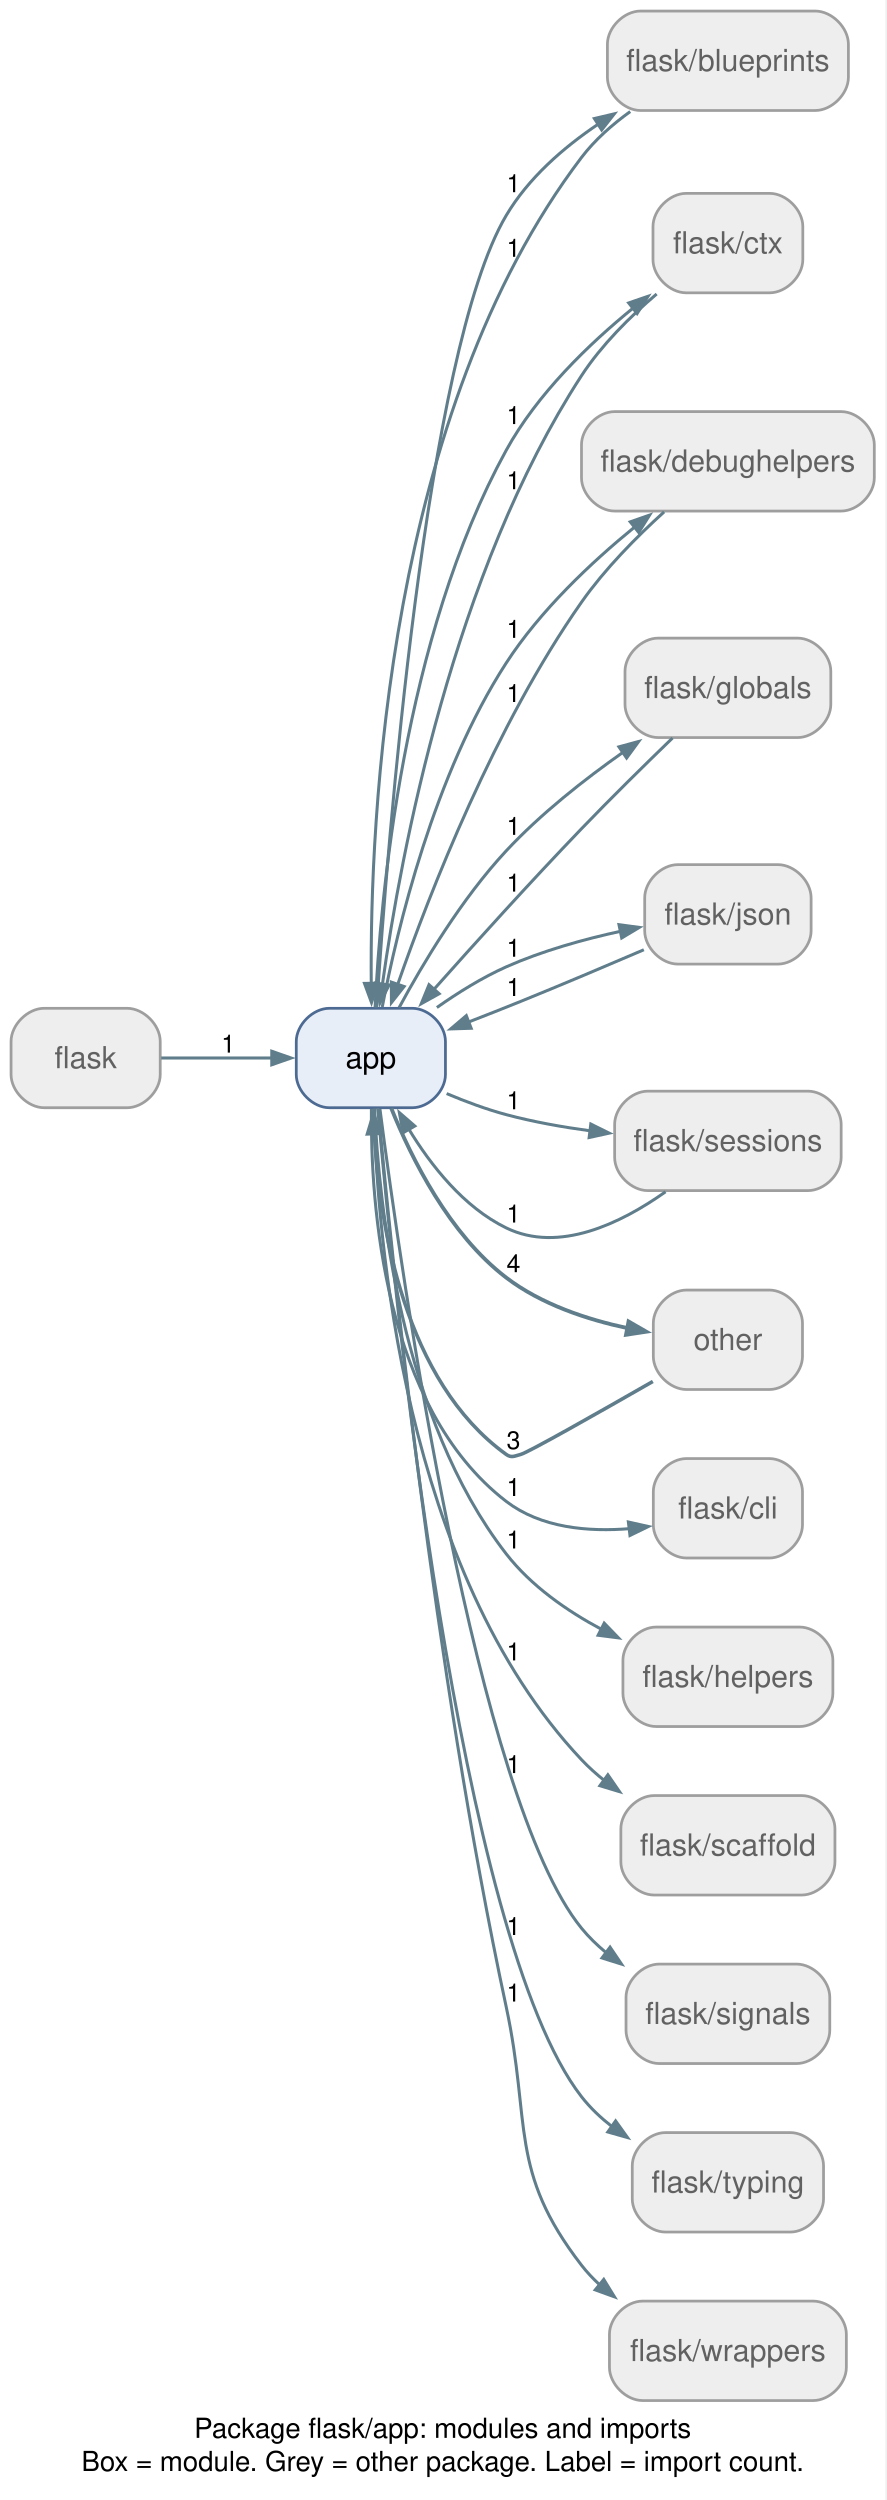
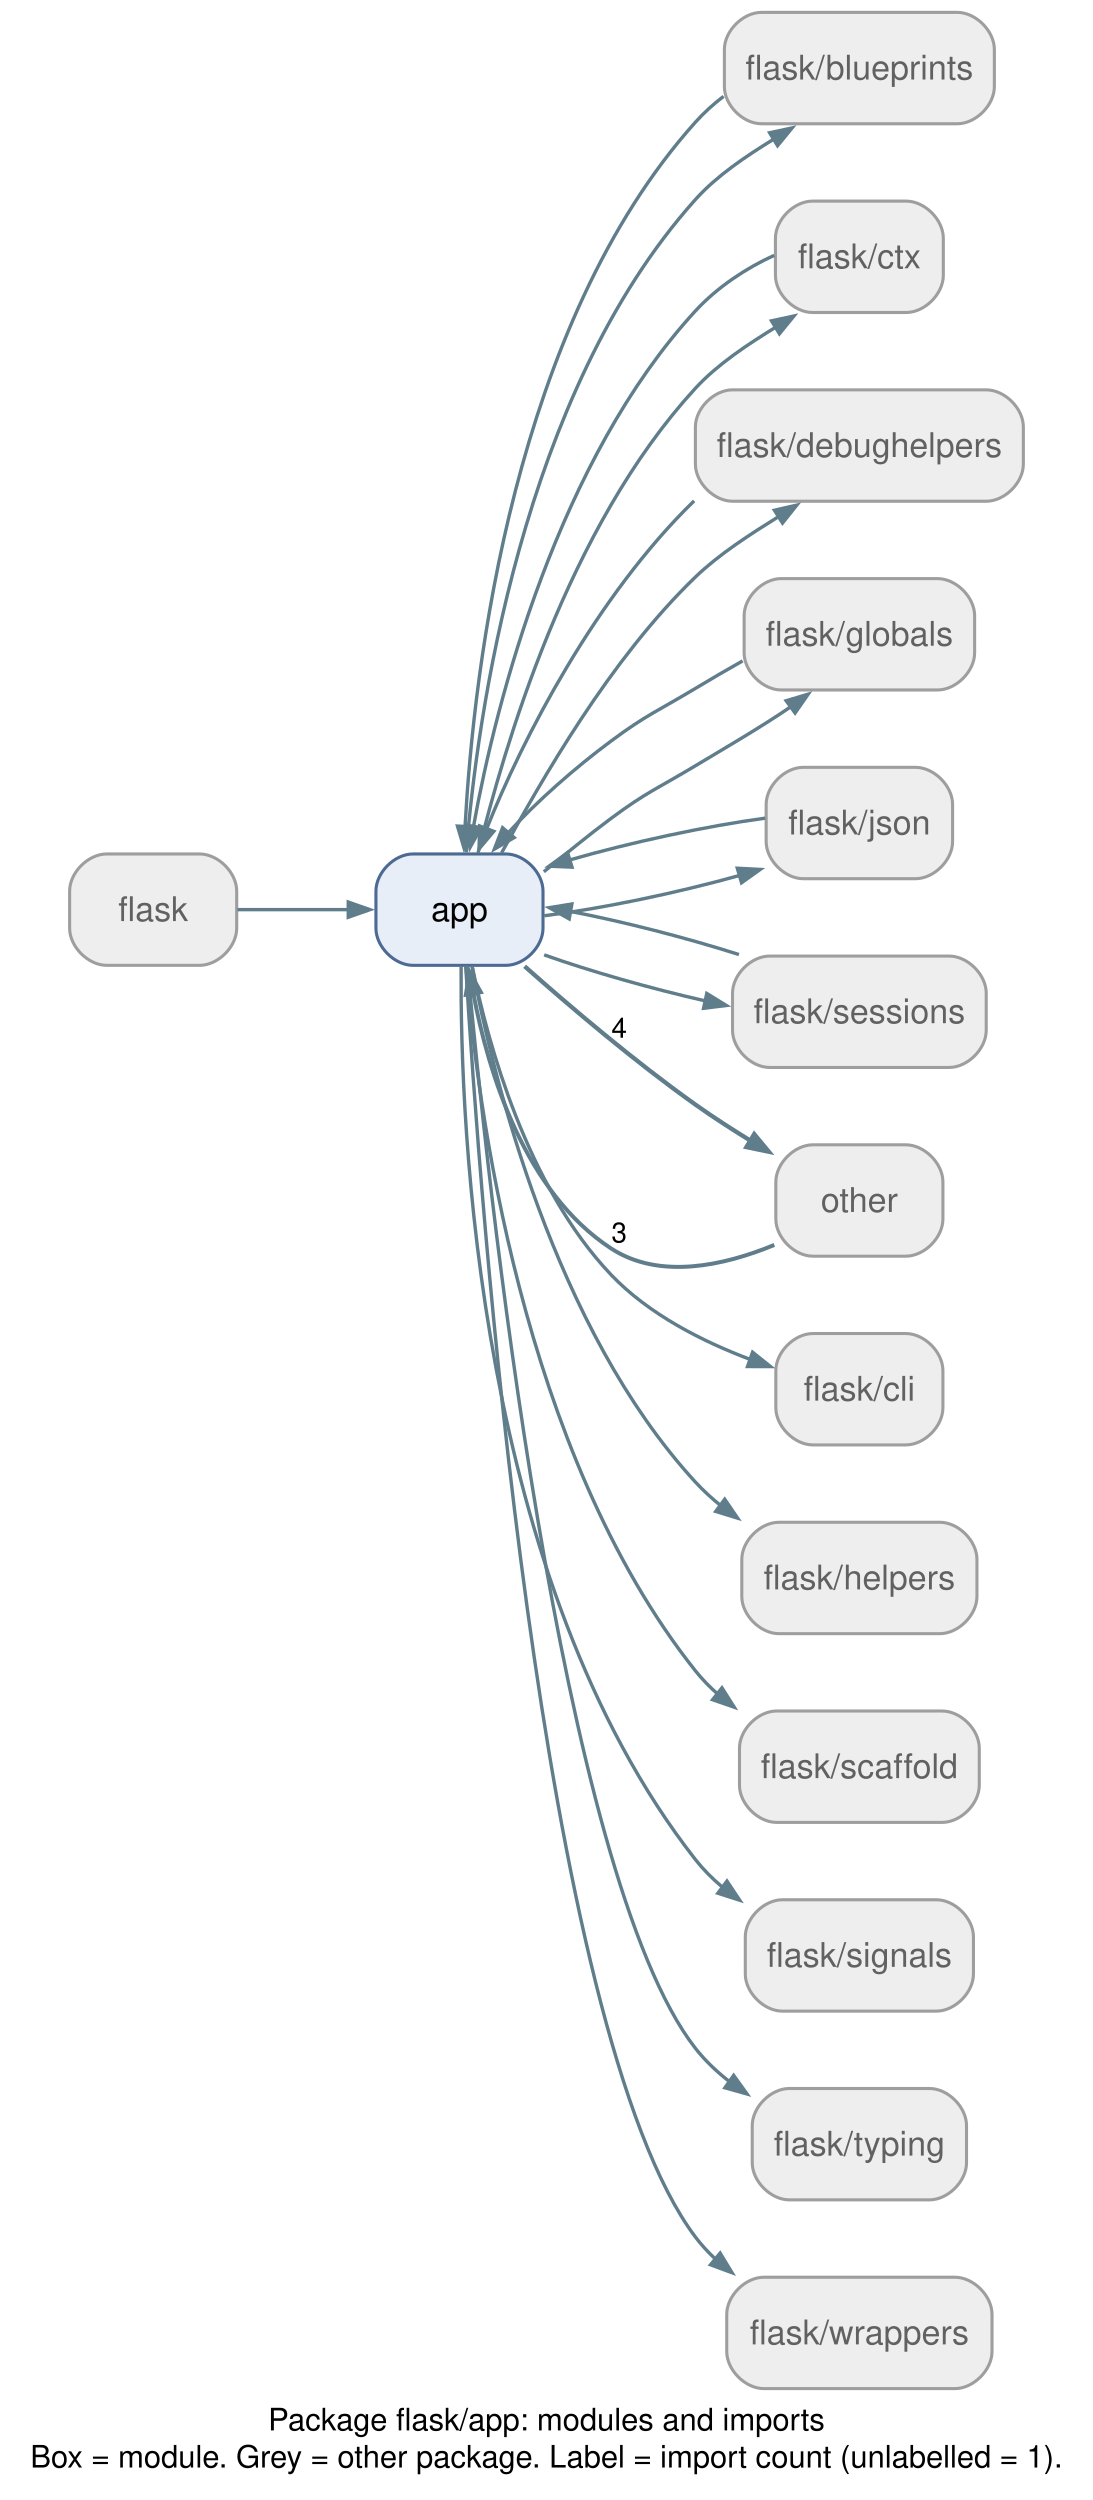
- <svg xmlns="http://www.w3.org/2000/svg" xmlns:xlink="http://www.w3.org/1999/xlink" width="321pt" height="905pt" viewBox="0.00 0.00 321.00 905.00">
-   <g id="graph0" class="graph" transform="scale(1 1) rotate(0) translate(4 901)">
-     <polygon fill="white" stroke="none" points="-4,4 -4,-901 316.5,-901 316.5,4 -4,4" />
-     <text xml:space="preserve" text-anchor="middle" x="156.25" y="-18.5" font-family="Helvetica,sans-Serif" font-size="10.00">Package flask/app: modules and imports</text>
-     <text xml:space="preserve" text-anchor="middle" x="156.25" y="-6.5" font-family="Helvetica,sans-Serif" font-size="10.00">Box = module. Grey = other package. Label = import count.</text>
+ <svg xmlns="http://www.w3.org/2000/svg" xmlns:xlink="http://www.w3.org/1999/xlink" width="353pt" height="808pt" viewBox="0.00 0.00 353.00 808.00">
+   <g id="graph0" class="graph" transform="scale(1 1) rotate(0) translate(4 804)">
+     <polygon fill="white" stroke="none" points="-4,4 -4,-804 349.25,-804 349.25,4 -4,4" />
+     <text xml:space="preserve" text-anchor="middle" x="172.62" y="-18.5" font-family="Helvetica,sans-Serif" font-size="10.00">Package flask/app: modules and imports</text>
+     <text xml:space="preserve" text-anchor="middle" x="172.62" y="-6.5" font-family="Helvetica,sans-Serif" font-size="10.00">Box = module. Grey = other package. Label = import count (unlabelled = 1).</text>
    <g id="node1" class="node">
      <g id="a_node1">
        <a xlink:title="ext::flask">
-           <path fill="#eeeeee" stroke="#9e9e9e" d="M42,-536C42,-536 12,-536 12,-536 6,-536 0,-530 0,-524 0,-524 0,-512 0,-512 0,-506 6,-500 12,-500 12,-500 42,-500 42,-500 48,-500 54,-506 54,-512 54,-512 54,-524 54,-524 54,-530 48,-536 42,-536" />
-           <text xml:space="preserve" text-anchor="middle" x="27" y="-514.3" font-family="Helvetica,sans-Serif" font-size="11.00" fill="#616161">flask</text>
+           <path fill="#eeeeee" stroke="#9e9e9e" d="M60.5,-528C60.5,-528 30.5,-528 30.5,-528 24.5,-528 18.5,-522 18.5,-516 18.5,-516 18.5,-504 18.5,-504 18.5,-498 24.5,-492 30.5,-492 30.5,-492 60.5,-492 60.5,-492 66.5,-492 72.5,-498 72.5,-504 72.5,-504 72.5,-516 72.5,-516 72.5,-522 66.5,-528 60.5,-528" />
+           <text xml:space="preserve" text-anchor="middle" x="45.5" y="-506.3" font-family="Helvetica,sans-Serif" font-size="11.00" fill="#616161">flask</text>
        </a>
      </g>
    </g>
    <g id="node15" class="node">
      <g id="a_node15">
        <a xlink:title="flask.app">
-           <path fill="#e8eef7" stroke="#4c6a92" d="M145.25,-536C145.25,-536 115.25,-536 115.25,-536 109.25,-536 103.25,-530 103.25,-524 103.25,-524 103.25,-512 103.25,-512 103.25,-506 109.25,-500 115.25,-500 115.25,-500 145.25,-500 145.25,-500 151.25,-500 157.25,-506 157.25,-512 157.25,-512 157.25,-524 157.25,-524 157.25,-530 151.25,-536 145.25,-536" />
-           <text xml:space="preserve" text-anchor="middle" x="130.25" y="-514.3" font-family="Helvetica,sans-Serif" font-size="11.00">app</text>
+           <path fill="#e8eef7" stroke="#4c6a92" d="M159.5,-528C159.5,-528 129.5,-528 129.5,-528 123.5,-528 117.5,-522 117.5,-516 117.5,-516 117.5,-504 117.5,-504 117.5,-498 123.5,-492 129.5,-492 129.5,-492 159.5,-492 159.5,-492 165.5,-492 171.5,-498 171.5,-504 171.5,-504 171.5,-516 171.5,-516 171.5,-522 165.5,-528 159.5,-528" />
+           <text xml:space="preserve" text-anchor="middle" x="144.5" y="-506.3" font-family="Helvetica,sans-Serif" font-size="11.00">app</text>
        </a>
      </g>
    </g>
    <g id="edge1" class="edge">
-       <path fill="none" stroke="#607d8b" stroke-width="1.1" d="M54.34,-518C66.64,-518 81.46,-518 94.65,-518" />
-       <polygon fill="#607d8b" stroke="#607d8b" stroke-width="1.1" points="94.38,-520.45 101.38,-518 94.38,-515.55 94.38,-520.45" />
-       <text xml:space="preserve" text-anchor="middle" x="78.62" y="-519.95" font-family="Helvetica,sans-Serif" font-size="9.00">1</text>
+       <path fill="none" stroke="#607d8b" stroke-width="1.1" d="M72.75,-510C83.86,-510 96.95,-510 108.84,-510" />
+       <polygon fill="#607d8b" stroke="#607d8b" stroke-width="1.1" points="108.56,-512.45 115.56,-510 108.56,-507.55 108.56,-512.45" />
    </g>
    <g id="node2" class="node">
      <g id="a_node2">
        <a xlink:title="ext::flask/blueprints">
-           <path fill="#eeeeee" stroke="#9e9e9e" d="M291.12,-897C291.12,-897 227.88,-897 227.88,-897 221.88,-897 215.88,-891 215.88,-885 215.88,-885 215.88,-873 215.88,-873 215.88,-867 221.88,-861 227.88,-861 227.88,-861 291.12,-861 291.12,-861 297.12,-861 303.12,-867 303.12,-873 303.12,-873 303.12,-885 303.12,-885 303.12,-891 297.12,-897 291.12,-897" />
-           <text xml:space="preserve" text-anchor="middle" x="259.5" y="-875.3" font-family="Helvetica,sans-Serif" font-size="11.00" fill="#616161">flask/blueprints</text>
+           <path fill="#eeeeee" stroke="#9e9e9e" d="M305.38,-800C305.38,-800 242.12,-800 242.12,-800 236.12,-800 230.12,-794 230.12,-788 230.12,-788 230.12,-776 230.12,-776 230.12,-770 236.12,-764 242.12,-764 242.12,-764 305.38,-764 305.38,-764 311.38,-764 317.38,-770 317.38,-776 317.38,-776 317.38,-788 317.38,-788 317.38,-794 311.38,-800 305.38,-800" />
+           <text xml:space="preserve" text-anchor="middle" x="273.75" y="-778.3" font-family="Helvetica,sans-Serif" font-size="11.00" fill="#616161">flask/blueprints</text>
        </a>
      </g>
    </g>
    <g id="edge2" class="edge">
-       <path fill="none" stroke="#607d8b" stroke-width="1.1" d="M224.14,-860.61C217.6,-855.89 211.31,-850.33 206.5,-844 136.32,-751.61 129.85,-604.93 130.39,-544.92" />
-       <polygon fill="#607d8b" stroke="#607d8b" stroke-width="1.1" points="132.84,-545.09 130.49,-538.05 127.94,-545.01 132.84,-545.09" />
-       <text xml:space="preserve" text-anchor="middle" x="181.88" y="-808.05" font-family="Helvetica,sans-Serif" font-size="9.00">1</text>
+       <path fill="none" stroke="#607d8b" stroke-width="1.1" d="M229.85,-772.86C226.56,-770.33 223.46,-767.53 220.75,-764.5 162.02,-698.98 149.13,-588.14 146.3,-536.81" />
+       <polygon fill="#607d8b" stroke="#607d8b" stroke-width="1.1" points="148.75,-536.77 145.97,-529.9 143.85,-537.01 148.75,-536.77" />
    </g>
    <g id="node3" class="node">
      <g id="a_node3">
        <a xlink:title="ext::flask/cli">
-           <path fill="#eeeeee" stroke="#9e9e9e" d="M274.5,-373C274.5,-373 244.5,-373 244.5,-373 238.5,-373 232.5,-367 232.5,-361 232.5,-361 232.5,-349 232.5,-349 232.5,-343 238.5,-337 244.5,-337 244.5,-337 274.5,-337 274.5,-337 280.5,-337 286.5,-343 286.5,-349 286.5,-349 286.5,-361 286.5,-361 286.5,-367 280.5,-373 274.5,-373" />
-           <text xml:space="preserve" text-anchor="middle" x="259.5" y="-351.3" font-family="Helvetica,sans-Serif" font-size="11.00" fill="#616161">flask/cli</text>
+           <path fill="#eeeeee" stroke="#9e9e9e" d="M288.75,-373C288.75,-373 258.75,-373 258.75,-373 252.75,-373 246.75,-367 246.75,-361 246.75,-361 246.75,-349 246.75,-349 246.75,-343 252.75,-337 258.75,-337 258.75,-337 288.75,-337 288.75,-337 294.75,-337 300.75,-343 300.75,-349 300.75,-349 300.75,-361 300.75,-361 300.75,-367 294.75,-373 288.75,-373" />
+           <text xml:space="preserve" text-anchor="middle" x="273.75" y="-351.3" font-family="Helvetica,sans-Serif" font-size="11.00" fill="#616161">flask/cli</text>
        </a>
      </g>
    </g>
    <g id="node4" class="node">
      <g id="a_node4">
        <a xlink:title="ext::flask/ctx">
-           <path fill="#eeeeee" stroke="#9e9e9e" d="M274.62,-831C274.62,-831 244.38,-831 244.38,-831 238.38,-831 232.38,-825 232.38,-819 232.38,-819 232.38,-807 232.38,-807 232.38,-801 238.38,-795 244.38,-795 244.38,-795 274.62,-795 274.62,-795 280.62,-795 286.62,-801 286.62,-807 286.62,-807 286.62,-819 286.62,-819 286.62,-825 280.62,-831 274.62,-831" />
-           <text xml:space="preserve" text-anchor="middle" x="259.5" y="-809.3" font-family="Helvetica,sans-Serif" font-size="11.00" fill="#616161">flask/ctx</text>
+           <path fill="#eeeeee" stroke="#9e9e9e" d="M288.88,-739C288.88,-739 258.62,-739 258.62,-739 252.62,-739 246.62,-733 246.62,-727 246.62,-727 246.62,-715 246.62,-715 246.62,-709 252.62,-703 258.62,-703 258.62,-703 288.88,-703 288.88,-703 294.88,-703 300.88,-709 300.88,-715 300.88,-715 300.88,-727 300.88,-727 300.88,-733 294.88,-739 288.88,-739" />
+           <text xml:space="preserve" text-anchor="middle" x="273.75" y="-717.3" font-family="Helvetica,sans-Serif" font-size="11.00" fill="#616161">flask/ctx</text>
        </a>
      </g>
    </g>
    <g id="edge3" class="edge">
-       <path fill="none" stroke="#607d8b" stroke-width="1.1" d="M233.71,-794.57C224.12,-786.4 213.74,-776.12 206.5,-765 160.11,-693.7 141.14,-592.38 134.44,-544.72" />
-       <polygon fill="#607d8b" stroke="#607d8b" stroke-width="1.1" points="136.87,-544.46 133.51,-537.85 132.02,-545.12 136.87,-544.46" />
-       <text xml:space="preserve" text-anchor="middle" x="181.88" y="-723.9" font-family="Helvetica,sans-Serif" font-size="9.00">1</text>
+       <path fill="none" stroke="#607d8b" stroke-width="1.1" d="M246.21,-721.46C237.28,-717.43 227.8,-711.17 220.75,-703.5 176.66,-655.53 156.43,-578.08 149.03,-536.84" />
+       <polygon fill="#607d8b" stroke="#607d8b" stroke-width="1.1" points="151.46,-536.51 147.88,-530.02 146.63,-537.33 151.46,-536.51" />
    </g>
    <g id="node5" class="node">
      <g id="a_node5">
        <a xlink:title="ext::flask/debughelpers">
-           <path fill="#eeeeee" stroke="#9e9e9e" d="M300.5,-752C300.5,-752 218.5,-752 218.5,-752 212.5,-752 206.5,-746 206.5,-740 206.5,-740 206.5,-728 206.5,-728 206.5,-722 212.5,-716 218.5,-716 218.5,-716 300.5,-716 300.5,-716 306.5,-716 312.5,-722 312.5,-728 312.5,-728 312.5,-740 312.5,-740 312.5,-746 306.5,-752 300.5,-752" />
-           <text xml:space="preserve" text-anchor="middle" x="259.5" y="-730.3" font-family="Helvetica,sans-Serif" font-size="11.00" fill="#616161">flask/debughelpers</text>
+           <path fill="#eeeeee" stroke="#9e9e9e" d="M314.75,-678C314.75,-678 232.75,-678 232.75,-678 226.75,-678 220.75,-672 220.75,-666 220.75,-666 220.75,-654 220.75,-654 220.75,-648 226.75,-642 232.75,-642 232.75,-642 314.75,-642 314.75,-642 320.75,-642 326.75,-648 326.75,-654 326.75,-654 326.75,-666 326.75,-666 326.75,-672 320.75,-678 314.75,-678" />
+           <text xml:space="preserve" text-anchor="middle" x="273.75" y="-656.3" font-family="Helvetica,sans-Serif" font-size="11.00" fill="#616161">flask/debughelpers</text>
        </a>
      </g>
    </g>
    <g id="edge4" class="edge">
-       <path fill="none" stroke="#607d8b" stroke-width="1.1" d="M236.41,-715.7C226.39,-706.61 214.92,-695.01 206.5,-683 175.17,-638.32 151.77,-578.51 139.93,-544.54" />
-       <polygon fill="#607d8b" stroke="#607d8b" stroke-width="1.1" points="142.29,-543.88 137.7,-538.06 137.66,-545.47 142.29,-543.88" />
-       <text xml:space="preserve" text-anchor="middle" x="181.88" y="-646.87" font-family="Helvetica,sans-Serif" font-size="9.00">1</text>
+       <path fill="none" stroke="#607d8b" stroke-width="1.1" d="M220.34,-642.11C188.81,-611.52 164.78,-565.21 153.18,-535.86" />
+       <polygon fill="#607d8b" stroke="#607d8b" stroke-width="1.1" points="155.59,-535.31 150.83,-529.62 151.01,-537.04 155.59,-535.31" />
    </g>
    <g id="node6" class="node">
      <g id="a_node6">
        <a xlink:title="ext::flask/globals">
-           <path fill="#eeeeee" stroke="#9e9e9e" d="M284.75,-670C284.75,-670 234.25,-670 234.25,-670 228.25,-670 222.25,-664 222.25,-658 222.25,-658 222.25,-646 222.25,-646 222.25,-640 228.25,-634 234.25,-634 234.25,-634 284.75,-634 284.75,-634 290.75,-634 296.75,-640 296.75,-646 296.75,-646 296.75,-658 296.75,-658 296.75,-664 290.75,-670 284.75,-670" />
-           <text xml:space="preserve" text-anchor="middle" x="259.5" y="-648.3" font-family="Helvetica,sans-Serif" font-size="11.00" fill="#616161">flask/globals</text>
+           <path fill="#eeeeee" stroke="#9e9e9e" d="M299,-617C299,-617 248.5,-617 248.5,-617 242.5,-617 236.5,-611 236.5,-605 236.5,-605 236.5,-593 236.5,-593 236.5,-587 242.5,-581 248.5,-581 248.5,-581 299,-581 299,-581 305,-581 311,-587 311,-593 311,-593 311,-605 311,-605 311,-611 305,-617 299,-617" />
+           <text xml:space="preserve" text-anchor="middle" x="273.75" y="-595.3" font-family="Helvetica,sans-Serif" font-size="11.00" fill="#616161">flask/globals</text>
        </a>
      </g>
    </g>
    <g id="edge5" class="edge">
-       <path fill="none" stroke="#607d8b" stroke-width="1.1" d="M239.46,-633.85C229.5,-624.22 217.19,-612.12 206.5,-601 188.05,-581.81 167.83,-559.43 152.99,-542.74" />
-       <polygon fill="#607d8b" stroke="#607d8b" stroke-width="1.1" points="154.97,-541.27 148.49,-537.66 151.3,-544.53 154.97,-541.27" />
-       <text xml:space="preserve" text-anchor="middle" x="181.88" y="-578.25" font-family="Helvetica,sans-Serif" font-size="9.00">1</text>
+       <path fill="none" stroke="#607d8b" stroke-width="1.1" d="M236.01,-590.39C230.87,-587.52 225.67,-584.45 220.75,-581.5 208.51,-574.15 204.96,-573.01 193.5,-564.5 181.83,-555.84 169.51,-545.02 160.27,-534.85" />
+       <polygon fill="#607d8b" stroke="#607d8b" stroke-width="1.1" points="162.17,-533.29 155.76,-529.55 158.44,-536.47 162.17,-533.29" />
    </g>
    <g id="node7" class="node">
      <g id="a_node7">
        <a xlink:title="ext::flask/helpers">
-           <path fill="#eeeeee" stroke="#9e9e9e" d="M285.5,-312C285.5,-312 233.5,-312 233.5,-312 227.5,-312 221.5,-306 221.5,-300 221.5,-300 221.5,-288 221.5,-288 221.5,-282 227.5,-276 233.5,-276 233.5,-276 285.5,-276 285.5,-276 291.5,-276 297.5,-282 297.5,-288 297.5,-288 297.5,-300 297.5,-300 297.5,-306 291.5,-312 285.5,-312" />
-           <text xml:space="preserve" text-anchor="middle" x="259.5" y="-290.3" font-family="Helvetica,sans-Serif" font-size="11.00" fill="#616161">flask/helpers</text>
+           <path fill="#eeeeee" stroke="#9e9e9e" d="M299.75,-312C299.75,-312 247.75,-312 247.75,-312 241.75,-312 235.75,-306 235.75,-300 235.75,-300 235.75,-288 235.75,-288 235.75,-282 241.75,-276 247.75,-276 247.75,-276 299.75,-276 299.75,-276 305.75,-276 311.75,-282 311.75,-288 311.75,-288 311.75,-300 311.75,-300 311.75,-306 305.75,-312 299.75,-312" />
+           <text xml:space="preserve" text-anchor="middle" x="273.75" y="-290.3" font-family="Helvetica,sans-Serif" font-size="11.00" fill="#616161">flask/helpers</text>
        </a>
      </g>
    </g>
    <g id="node8" class="node">
      <g id="a_node8">
        <a xlink:title="ext::flask/json">
-           <path fill="#eeeeee" stroke="#9e9e9e" d="M277.62,-588C277.62,-588 241.38,-588 241.38,-588 235.38,-588 229.38,-582 229.38,-576 229.38,-576 229.38,-564 229.38,-564 229.38,-558 235.38,-552 241.38,-552 241.38,-552 277.62,-552 277.62,-552 283.62,-552 289.62,-558 289.62,-564 289.62,-564 289.62,-576 289.62,-576 289.62,-582 283.62,-588 277.62,-588" />
-           <text xml:space="preserve" text-anchor="middle" x="259.5" y="-566.3" font-family="Helvetica,sans-Serif" font-size="11.00" fill="#616161">flask/json</text>
+           <path fill="#eeeeee" stroke="#9e9e9e" d="M291.88,-556C291.88,-556 255.62,-556 255.62,-556 249.62,-556 243.62,-550 243.62,-544 243.62,-544 243.62,-532 243.62,-532 243.62,-526 249.62,-520 255.62,-520 255.62,-520 291.88,-520 291.88,-520 297.88,-520 303.88,-526 303.88,-532 303.88,-532 303.88,-544 303.88,-544 303.88,-550 297.88,-556 291.88,-556" />
+           <text xml:space="preserve" text-anchor="middle" x="273.75" y="-534.3" font-family="Helvetica,sans-Serif" font-size="11.00" fill="#616161">flask/json</text>
        </a>
      </g>
    </g>
    <g id="edge6" class="edge">
-       <path fill="none" stroke="#607d8b" stroke-width="1.1" d="M229.07,-557.19C215.54,-551.38 199.25,-544.48 184.5,-538.5 178.37,-536.02 171.81,-533.43 165.47,-530.97" />
-       <polygon fill="#607d8b" stroke="#607d8b" stroke-width="1.1" points="166.56,-528.77 159.15,-528.53 164.8,-533.34 166.56,-528.77" />
-       <text xml:space="preserve" text-anchor="middle" x="181.88" y="-540.45" font-family="Helvetica,sans-Serif" font-size="9.00">1</text>
+       <path fill="none" stroke="#607d8b" stroke-width="1.1" d="M243.3,-539.57C224.42,-537.04 199.83,-531.76 180.03,-526.04" />
+       <polygon fill="#607d8b" stroke="#607d8b" stroke-width="1.1" points="180.87,-523.74 173.46,-524.05 179.45,-528.43 180.87,-523.74" />
    </g>
    <g id="node9" class="node">
      <g id="a_node9">
        <a xlink:title="ext::flask/scaffold">
-           <path fill="#eeeeee" stroke="#9e9e9e" d="M286.25,-251C286.25,-251 232.75,-251 232.75,-251 226.75,-251 220.75,-245 220.75,-239 220.75,-239 220.75,-227 220.75,-227 220.75,-221 226.75,-215 232.75,-215 232.75,-215 286.25,-215 286.25,-215 292.25,-215 298.25,-221 298.25,-227 298.25,-227 298.25,-239 298.25,-239 298.25,-245 292.25,-251 286.25,-251" />
-           <text xml:space="preserve" text-anchor="middle" x="259.5" y="-229.3" font-family="Helvetica,sans-Serif" font-size="11.00" fill="#616161">flask/scaffold</text>
+           <path fill="#eeeeee" stroke="#9e9e9e" d="M300.5,-251C300.5,-251 247,-251 247,-251 241,-251 235,-245 235,-239 235,-239 235,-227 235,-227 235,-221 241,-215 247,-215 247,-215 300.5,-215 300.5,-215 306.5,-215 312.5,-221 312.5,-227 312.5,-227 312.5,-239 312.5,-239 312.5,-245 306.5,-251 300.5,-251" />
+           <text xml:space="preserve" text-anchor="middle" x="273.75" y="-229.3" font-family="Helvetica,sans-Serif" font-size="11.00" fill="#616161">flask/scaffold</text>
        </a>
      </g>
    </g>
    <g id="node10" class="node">
      <g id="a_node10">
        <a xlink:title="ext::flask/sessions">
-           <path fill="#eeeeee" stroke="#9e9e9e" d="M288.5,-506C288.5,-506 230.5,-506 230.5,-506 224.5,-506 218.5,-500 218.5,-494 218.5,-494 218.5,-482 218.5,-482 218.5,-476 224.5,-470 230.5,-470 230.5,-470 288.5,-470 288.5,-470 294.5,-470 300.5,-476 300.5,-482 300.5,-482 300.5,-494 300.5,-494 300.5,-500 294.5,-506 288.5,-506" />
-           <text xml:space="preserve" text-anchor="middle" x="259.5" y="-484.3" font-family="Helvetica,sans-Serif" font-size="11.00" fill="#616161">flask/sessions</text>
+           <path fill="#eeeeee" stroke="#9e9e9e" d="M302.75,-495C302.75,-495 244.75,-495 244.75,-495 238.75,-495 232.75,-489 232.75,-483 232.75,-483 232.75,-471 232.75,-471 232.75,-465 238.75,-459 244.75,-459 244.75,-459 302.75,-459 302.75,-459 308.75,-459 314.75,-465 314.75,-471 314.75,-471 314.75,-483 314.75,-483 314.75,-489 308.75,-495 302.75,-495" />
+           <text xml:space="preserve" text-anchor="middle" x="273.75" y="-473.3" font-family="Helvetica,sans-Serif" font-size="11.00" fill="#616161">flask/sessions</text>
        </a>
      </g>
    </g>
    <g id="edge7" class="edge">
-       <path fill="none" stroke="#607d8b" stroke-width="1.1" d="M236.93,-469.58C220.78,-458.13 198.28,-447.21 179.25,-456.5 163.84,-464.02 151.94,-479.13 143.84,-492.5" />
-       <polygon fill="#607d8b" stroke="#607d8b" stroke-width="1.1" points="141.91,-490.94 140.56,-498.24 146.16,-493.38 141.91,-490.94" />
-       <text xml:space="preserve" text-anchor="middle" x="181.88" y="-458.45" font-family="Helvetica,sans-Serif" font-size="9.00">1</text>
+       <path fill="none" stroke="#607d8b" stroke-width="1.1" d="M234.83,-495.49C217.56,-500.99 197.24,-506.19 180.35,-509.43" />
+       <polygon fill="#607d8b" stroke="#607d8b" stroke-width="1.1" points="179.97,-507.01 173.51,-510.64 180.83,-511.83 179.97,-507.01" />
    </g>
    <g id="node11" class="node">
      <g id="a_node11">
        <a xlink:title="ext::flask/signals">
-           <path fill="#eeeeee" stroke="#9e9e9e" d="M284.38,-190C284.38,-190 234.62,-190 234.62,-190 228.62,-190 222.62,-184 222.62,-178 222.62,-178 222.62,-166 222.62,-166 222.62,-160 228.62,-154 234.62,-154 234.62,-154 284.38,-154 284.38,-154 290.38,-154 296.38,-160 296.38,-166 296.38,-166 296.38,-178 296.38,-178 296.38,-184 290.38,-190 284.38,-190" />
-           <text xml:space="preserve" text-anchor="middle" x="259.5" y="-168.3" font-family="Helvetica,sans-Serif" font-size="11.00" fill="#616161">flask/signals</text>
+           <path fill="#eeeeee" stroke="#9e9e9e" d="M298.62,-190C298.62,-190 248.88,-190 248.88,-190 242.88,-190 236.88,-184 236.88,-178 236.88,-178 236.88,-166 236.88,-166 236.88,-160 242.88,-154 248.88,-154 248.88,-154 298.62,-154 298.62,-154 304.62,-154 310.62,-160 310.62,-166 310.62,-166 310.62,-178 310.62,-178 310.62,-184 304.62,-190 298.62,-190" />
+           <text xml:space="preserve" text-anchor="middle" x="273.75" y="-168.3" font-family="Helvetica,sans-Serif" font-size="11.00" fill="#616161">flask/signals</text>
        </a>
      </g>
    </g>
    <g id="node12" class="node">
      <g id="a_node12">
        <a xlink:title="ext::flask/typing">
-           <path fill="#eeeeee" stroke="#9e9e9e" d="M282.12,-129C282.12,-129 236.88,-129 236.88,-129 230.88,-129 224.88,-123 224.88,-117 224.88,-117 224.88,-105 224.88,-105 224.88,-99 230.88,-93 236.88,-93 236.88,-93 282.12,-93 282.12,-93 288.12,-93 294.12,-99 294.12,-105 294.12,-105 294.12,-117 294.12,-117 294.12,-123 288.12,-129 282.12,-129" />
-           <text xml:space="preserve" text-anchor="middle" x="259.5" y="-107.3" font-family="Helvetica,sans-Serif" font-size="11.00" fill="#616161">flask/typing</text>
+           <path fill="#eeeeee" stroke="#9e9e9e" d="M296.38,-129C296.38,-129 251.12,-129 251.12,-129 245.12,-129 239.12,-123 239.12,-117 239.12,-117 239.12,-105 239.12,-105 239.12,-99 245.12,-93 251.12,-93 251.12,-93 296.38,-93 296.38,-93 302.38,-93 308.38,-99 308.38,-105 308.38,-105 308.38,-117 308.38,-117 308.38,-123 302.38,-129 296.38,-129" />
+           <text xml:space="preserve" text-anchor="middle" x="273.75" y="-107.3" font-family="Helvetica,sans-Serif" font-size="11.00" fill="#616161">flask/typing</text>
        </a>
      </g>
    </g>
    <g id="node13" class="node">
      <g id="a_node13">
        <a xlink:title="ext::flask/wrappers">
-           <path fill="#eeeeee" stroke="#9e9e9e" d="M290.38,-68C290.38,-68 228.62,-68 228.62,-68 222.62,-68 216.62,-62 216.62,-56 216.62,-56 216.62,-44 216.62,-44 216.62,-38 222.62,-32 228.62,-32 228.62,-32 290.38,-32 290.38,-32 296.38,-32 302.38,-38 302.38,-44 302.38,-44 302.38,-56 302.38,-56 302.38,-62 296.38,-68 290.38,-68" />
-           <text xml:space="preserve" text-anchor="middle" x="259.5" y="-46.3" font-family="Helvetica,sans-Serif" font-size="11.00" fill="#616161">flask/wrappers</text>
+           <path fill="#eeeeee" stroke="#9e9e9e" d="M304.62,-68C304.62,-68 242.88,-68 242.88,-68 236.88,-68 230.88,-62 230.88,-56 230.88,-56 230.88,-44 230.88,-44 230.88,-38 236.88,-32 242.88,-32 242.88,-32 304.62,-32 304.62,-32 310.62,-32 316.62,-38 316.62,-44 316.62,-44 316.62,-56 316.62,-56 316.62,-62 310.62,-68 304.62,-68" />
+           <text xml:space="preserve" text-anchor="middle" x="273.75" y="-46.3" font-family="Helvetica,sans-Serif" font-size="11.00" fill="#616161">flask/wrappers</text>
        </a>
      </g>
    </g>
    <g id="node14" class="node">
      <g id="a_node14">
        <a xlink:title="ext::other">
-           <path fill="#eeeeee" stroke="#9e9e9e" d="M274.5,-434C274.5,-434 244.5,-434 244.5,-434 238.5,-434 232.5,-428 232.5,-422 232.5,-422 232.5,-410 232.5,-410 232.5,-404 238.5,-398 244.5,-398 244.5,-398 274.5,-398 274.5,-398 280.5,-398 286.5,-404 286.5,-410 286.5,-410 286.5,-422 286.5,-422 286.5,-428 280.5,-434 274.5,-434" />
-           <text xml:space="preserve" text-anchor="middle" x="259.5" y="-412.3" font-family="Helvetica,sans-Serif" font-size="11.00" fill="#616161">other</text>
+           <path fill="#eeeeee" stroke="#9e9e9e" d="M288.75,-434C288.75,-434 258.75,-434 258.75,-434 252.75,-434 246.75,-428 246.75,-422 246.75,-422 246.75,-410 246.75,-410 246.75,-404 252.75,-398 258.75,-398 258.75,-398 288.75,-398 288.75,-398 294.75,-398 300.75,-404 300.75,-410 300.75,-410 300.75,-422 300.75,-422 300.75,-428 294.75,-434 288.75,-434" />
+           <text xml:space="preserve" text-anchor="middle" x="273.75" y="-412.3" font-family="Helvetica,sans-Serif" font-size="11.00" fill="#616161">other</text>
        </a>
      </g>
    </g>
    <g id="edge8" class="edge">
-       <path fill="none" stroke="#607d8b" stroke-width="1.3" d="M232.32,-400.91C212.12,-389.33 187.17,-375.2 184.5,-374.5 182.24,-373.91 181.14,-373.14 179.25,-374.5 142.42,-401.02 133.44,-457.1 131.49,-490.76" />
-       <polygon fill="#607d8b" stroke="#607d8b" stroke-width="1.3" points="129.05,-490.55 131.2,-497.65 133.94,-490.76 129.05,-490.55" />
-       <text xml:space="preserve" text-anchor="middle" x="181.88" y="-376.45" font-family="Helvetica,sans-Serif" font-size="9.00">3</text>
+       <path fill="none" stroke="#607d8b" stroke-width="1.3" d="M246.26,-401.64C229.89,-394.88 209.11,-390.3 193.5,-400.5 165.68,-418.68 153.88,-456.96 148.95,-483.08" />
+       <polygon fill="#607d8b" stroke="#607d8b" stroke-width="1.3" points="146.56,-482.51 147.8,-489.82 151.39,-483.33 146.56,-482.51" />
+       <text xml:space="preserve" text-anchor="middle" x="196.12" y="-402.45" font-family="Helvetica,sans-Serif" font-size="9.00">3</text>
    </g>
    <g id="edge9" class="edge">
-       <path fill="none" stroke="#607d8b" stroke-width="1.1" d="M132.37,-536.36C136.18,-594.52 150.07,-773.78 179.25,-823 187.22,-836.45 199.83,-847.51 212.67,-856.14" />
-       <polygon fill="#607d8b" stroke="#607d8b" stroke-width="1.1" points="211.17,-858.09 218.39,-859.79 213.81,-853.96 211.17,-858.09" />
-       <text xml:space="preserve" text-anchor="middle" x="181.88" y="-831.43" font-family="Helvetica,sans-Serif" font-size="9.00">1</text>
+       <path fill="none" stroke="#607d8b" stroke-width="1.1" d="M146.66,-528.46C150.16,-571.38 164.22,-676.43 220.75,-739.5 227.71,-747.26 237.16,-753.54 246.1,-759.05" />
+       <polygon fill="#607d8b" stroke="#607d8b" stroke-width="1.1" points="244.75,-761.09 252.01,-762.65 247.31,-756.91 244.75,-761.09" />
    </g>
    <g id="edge10" class="edge">
-       <path fill="none" stroke="#607d8b" stroke-width="1.1" d="M130.45,-499.58C130.1,-465.19 134.88,-391.64 179.25,-357.5 191.77,-347.87 208.99,-346.37 224.18,-347.65" />
-       <polygon fill="#607d8b" stroke="#607d8b" stroke-width="1.1" points="223.47,-350.03 230.71,-348.41 224.05,-345.16 223.47,-350.03" />
-       <text xml:space="preserve" text-anchor="middle" x="181.88" y="-359.45" font-family="Helvetica,sans-Serif" font-size="9.00">1</text>
+       <path fill="none" stroke="#607d8b" stroke-width="1.1" d="M148.6,-491.76C153.76,-466.43 166.37,-420.53 193.5,-392 205.71,-379.16 223.25,-370.34 238.72,-364.54" />
+       <polygon fill="#607d8b" stroke="#607d8b" stroke-width="1.1" points="239.23,-366.96 245.02,-362.33 237.6,-362.34 239.23,-366.96" />
    </g>
    <g id="edge11" class="edge">
-       <path fill="none" stroke="#607d8b" stroke-width="1.1" d="M131.79,-536.31C133.65,-575.66 141.98,-670.16 179.25,-738 190.44,-758.37 209.12,-776.45 225.52,-789.75" />
-       <polygon fill="#607d8b" stroke="#607d8b" stroke-width="1.1" points="223.59,-791.34 230.61,-793.75 226.63,-787.5 223.59,-791.34" />
-       <text xml:space="preserve" text-anchor="middle" x="181.88" y="-747.49" font-family="Helvetica,sans-Serif" font-size="9.00">1</text>
+       <path fill="none" stroke="#607d8b" stroke-width="1.1" d="M150.5,-528.31C158.93,-562.24 179.29,-633.4 220.75,-678.5 227.99,-686.37 237.77,-692.75 246.9,-698.37" />
+       <polygon fill="#607d8b" stroke="#607d8b" stroke-width="1.1" points="245.35,-700.3 252.6,-701.87 247.91,-696.12 245.35,-700.3" />
    </g>
    <g id="edge12" class="edge">
-       <path fill="none" stroke="#607d8b" stroke-width="1.1" d="M134.37,-536.44C139.86,-564.99 153.18,-620.79 179.25,-661 191.54,-679.95 209.86,-697.27 225.8,-710.27" />
-       <polygon fill="#607d8b" stroke="#607d8b" stroke-width="1.1" points="224.15,-712.09 231.16,-714.54 227.21,-708.26 224.15,-712.09" />
-       <text xml:space="preserve" text-anchor="middle" x="181.88" y="-670.1" font-family="Helvetica,sans-Serif" font-size="9.00">1</text>
+       <path fill="none" stroke="#607d8b" stroke-width="1.1" d="M158.09,-528.32C170.95,-551.64 192.95,-590.71 220.75,-617.5 228.57,-625.03 238.63,-631.4 247.82,-637.15" />
+       <polygon fill="#607d8b" stroke="#607d8b" stroke-width="1.1" points="246.3,-639.09 253.53,-640.75 248.91,-634.95 246.3,-639.09" />
    </g>
    <g id="edge13" class="edge">
-       <path fill="none" stroke="#607d8b" stroke-width="1.1" d="M140.48,-536.25C149.13,-552.29 163.13,-575.69 179.25,-593 191.71,-606.37 207.53,-618.84 221.75,-628.83" />
-       <polygon fill="#607d8b" stroke="#607d8b" stroke-width="1.1" points="220.06,-630.64 227.21,-632.59 222.83,-626.6 220.06,-630.64" />
-       <text xml:space="preserve" text-anchor="middle" x="181.88" y="-598.78" font-family="Helvetica,sans-Serif" font-size="9.00">1</text>
+       <path fill="none" stroke="#607d8b" stroke-width="1.1" d="M171.77,-522.25C178.66,-527.84 186.21,-534.09 193.5,-539.5 204.96,-548.01 208.51,-549.15 220.75,-556.5 230.86,-562.57 242.19,-569.13 251.69,-575.65" />
+       <polygon fill="#607d8b" stroke="#607d8b" stroke-width="1.1" points="250.09,-577.52 257.2,-579.64 252.97,-573.55 250.09,-577.52" />
    </g>
    <g id="edge14" class="edge">
-       <path fill="none" stroke="#607d8b" stroke-width="1.1" d="M131.6,-499.67C133.17,-464.73 141.07,-387.67 179.25,-338.5 188.23,-326.94 201.11,-317.91 213.89,-311.1" />
-       <polygon fill="#607d8b" stroke="#607d8b" stroke-width="1.1" points="214.72,-313.42 219.88,-308.09 212.52,-309.04 214.72,-313.42" />
-       <text xml:space="preserve" text-anchor="middle" x="181.88" y="-340.45" font-family="Helvetica,sans-Serif" font-size="9.00">1</text>
+       <path fill="none" stroke="#607d8b" stroke-width="1.1" d="M148.54,-491.7C155.39,-455.65 175.12,-374.66 220.75,-325 223.33,-322.2 226.21,-319.57 229.27,-317.12" />
+       <polygon fill="#607d8b" stroke="#607d8b" stroke-width="1.1" points="230.23,-319.45 234.41,-313.33 227.32,-315.51 230.23,-319.45" />
    </g>
    <g id="edge15" class="edge">
-       <path fill="none" stroke="#607d8b" stroke-width="1.1" d="M154.15,-536.28C161.79,-541.66 170.57,-547.13 179.25,-551 192.31,-556.81 207.4,-561 220.89,-563.93" />
-       <polygon fill="#607d8b" stroke="#607d8b" stroke-width="1.1" points="220.07,-566.27 227.42,-565.27 221.06,-561.46 220.07,-566.27" />
-       <text xml:space="preserve" text-anchor="middle" x="181.88" y="-554.67" font-family="Helvetica,sans-Serif" font-size="9.00">1</text>
+       <path fill="none" stroke="#607d8b" stroke-width="1.1" d="M171.87,-508.03C190.17,-510.26 214.81,-515.4 235.16,-521.09" />
+       <polygon fill="#607d8b" stroke="#607d8b" stroke-width="1.1" points="234.3,-523.39 241.71,-523 235.67,-518.69 234.3,-523.39" />
    </g>
    <g id="edge16" class="edge">
-       <path fill="none" stroke="#607d8b" stroke-width="1.1" d="M131.33,-499.61C132.52,-453.62 141.98,-332.43 206.5,-264 209.11,-261.23 212.02,-258.62 215.1,-256.19" />
-       <polygon fill="#607d8b" stroke="#607d8b" stroke-width="1.1" points="216.05,-258.53 220.26,-252.42 213.16,-254.57 216.05,-258.53" />
-       <text xml:space="preserve" text-anchor="middle" x="181.88" y="-299.93" font-family="Helvetica,sans-Serif" font-size="9.00">1</text>
+       <path fill="none" stroke="#607d8b" stroke-width="1.1" d="M146.61,-491.53C150.14,-447.51 164.47,-334.79 220.75,-264 222.92,-261.27 225.4,-258.73 228.08,-256.37" />
+       <polygon fill="#607d8b" stroke="#607d8b" stroke-width="1.1" points="229.34,-258.49 233.31,-252.23 226.3,-254.65 229.34,-258.49" />
    </g>
    <g id="edge17" class="edge">
-       <path fill="none" stroke="#607d8b" stroke-width="1.1" d="M157.68,-505.12C164.57,-502.21 172.07,-499.42 179.25,-497.5 188.98,-494.9 199.56,-493.01 209.74,-491.63" />
-       <polygon fill="#607d8b" stroke="#607d8b" stroke-width="1.1" points="209.87,-494.09 216.52,-490.8 209.27,-489.22 209.87,-494.09" />
-       <text xml:space="preserve" text-anchor="middle" x="181.88" y="-499.45" font-family="Helvetica,sans-Serif" font-size="9.00">1</text>
+       <path fill="none" stroke="#607d8b" stroke-width="1.1" d="M171.87,-495.39C187.02,-489.98 206.52,-484.47 224.33,-480.42" />
+       <polygon fill="#607d8b" stroke="#607d8b" stroke-width="1.1" points="224.43,-482.91 230.75,-479.03 223.39,-478.12 224.43,-482.91" />
    </g>
    <g id="edge18" class="edge">
-       <path fill="none" stroke="#607d8b" stroke-width="1.1" d="M133.54,-499.54C141.32,-439.31 168.41,-249.75 206.5,-203 209.1,-199.81 212.13,-196.86 215.38,-194.17" />
-       <polygon fill="#607d8b" stroke="#607d8b" stroke-width="1.1" points="216.84,-196.14 220.99,-189.99 213.92,-192.21 216.84,-196.14" />
-       <text xml:space="preserve" text-anchor="middle" x="181.88" y="-259.14" font-family="Helvetica,sans-Serif" font-size="9.00">1</text>
+       <path fill="none" stroke="#607d8b" stroke-width="1.1" d="M145.03,-491.52C144.68,-440.09 150.27,-293.14 220.75,-203 223.29,-199.76 226.27,-196.78 229.49,-194.06" />
+       <polygon fill="#607d8b" stroke="#607d8b" stroke-width="1.1" points="230.96,-196.03 235.07,-189.85 228.01,-192.11 230.96,-196.03" />
    </g>
    <g id="edge19" class="edge">
-       <path fill="none" stroke="#607d8b" stroke-width="1.1" d="M132.75,-499.85C138.59,-432.73 161.83,-199.4 206.5,-142 209.68,-137.92 213.55,-134.26 217.75,-131.01" />
-       <polygon fill="#607d8b" stroke="#607d8b" stroke-width="1.1" points="218.85,-133.23 223.17,-127.2 216.03,-129.22 218.85,-133.23" />
-       <text xml:space="preserve" text-anchor="middle" x="181.88" y="-200.53" font-family="Helvetica,sans-Serif" font-size="9.00">1</text>
+       <path fill="none" stroke="#607d8b" stroke-width="1.1" d="M147.09,-491.78C153.18,-425.48 176.97,-198 220.75,-142 223.94,-137.92 227.82,-134.27 232.01,-131.03" />
+       <polygon fill="#607d8b" stroke="#607d8b" stroke-width="1.1" points="233.12,-133.24 237.44,-127.22 230.3,-129.23 233.12,-133.24" />
    </g>
    <g id="edge20" class="edge">
-       <path fill="none" stroke="#607d8b" stroke-width="1.1" d="M132.88,-499.59C137.64,-447.91 152.93,-297.26 179.25,-174.5 188.32,-132.18 180.02,-115.24 206.5,-81 208.45,-78.48 210.66,-76.13 213.05,-73.93" />
-       <polygon fill="#607d8b" stroke="#607d8b" stroke-width="1.1" points="214.56,-75.86 218.44,-69.54 211.47,-72.06 214.56,-75.86" />
-       <text xml:space="preserve" text-anchor="middle" x="181.88" y="-176.45" font-family="Helvetica,sans-Serif" font-size="9.00">1</text>
+       <path fill="none" stroke="#607d8b" stroke-width="1.1" d="M146.51,-491.88C150.92,-418.96 170.45,-147.72 220.75,-81 222.67,-78.46 224.86,-76.08 227.23,-73.87" />
+       <polygon fill="#607d8b" stroke="#607d8b" stroke-width="1.1" points="228.74,-75.8 232.59,-69.46 225.63,-72.02 228.74,-75.8" />
    </g>
    <g id="edge21" class="edge">
-       <path fill="none" stroke="#607d8b" stroke-width="1.4" d="M137.65,-499.79C144.95,-481.64 158.62,-454.25 179.25,-438.5 191.86,-428.87 208.43,-423.36 223.16,-420.21" />
-       <polygon fill="#607d8b" stroke="#607d8b" stroke-width="1.4" points="223.53,-422.63 229.96,-418.93 222.62,-417.82 223.53,-422.63" />
-       <text xml:space="preserve" text-anchor="middle" x="181.88" y="-440.45" font-family="Helvetica,sans-Serif" font-size="9.00">4</text>
+       <path fill="none" stroke="#607d8b" stroke-width="1.4" d="M165.55,-491.7C180.32,-478.61 201.16,-460.91 220.75,-447 226.41,-442.98 232.62,-438.97 238.71,-435.23" />
+       <polygon fill="#607d8b" stroke="#607d8b" stroke-width="1.4" points="239.76,-437.46 244.5,-431.75 237.23,-433.26 239.76,-437.46" />
+       <text xml:space="preserve" text-anchor="middle" x="196.12" y="-468.59" font-family="Helvetica,sans-Serif" font-size="9.00">4</text>
    </g>
  </g>
</svg>
